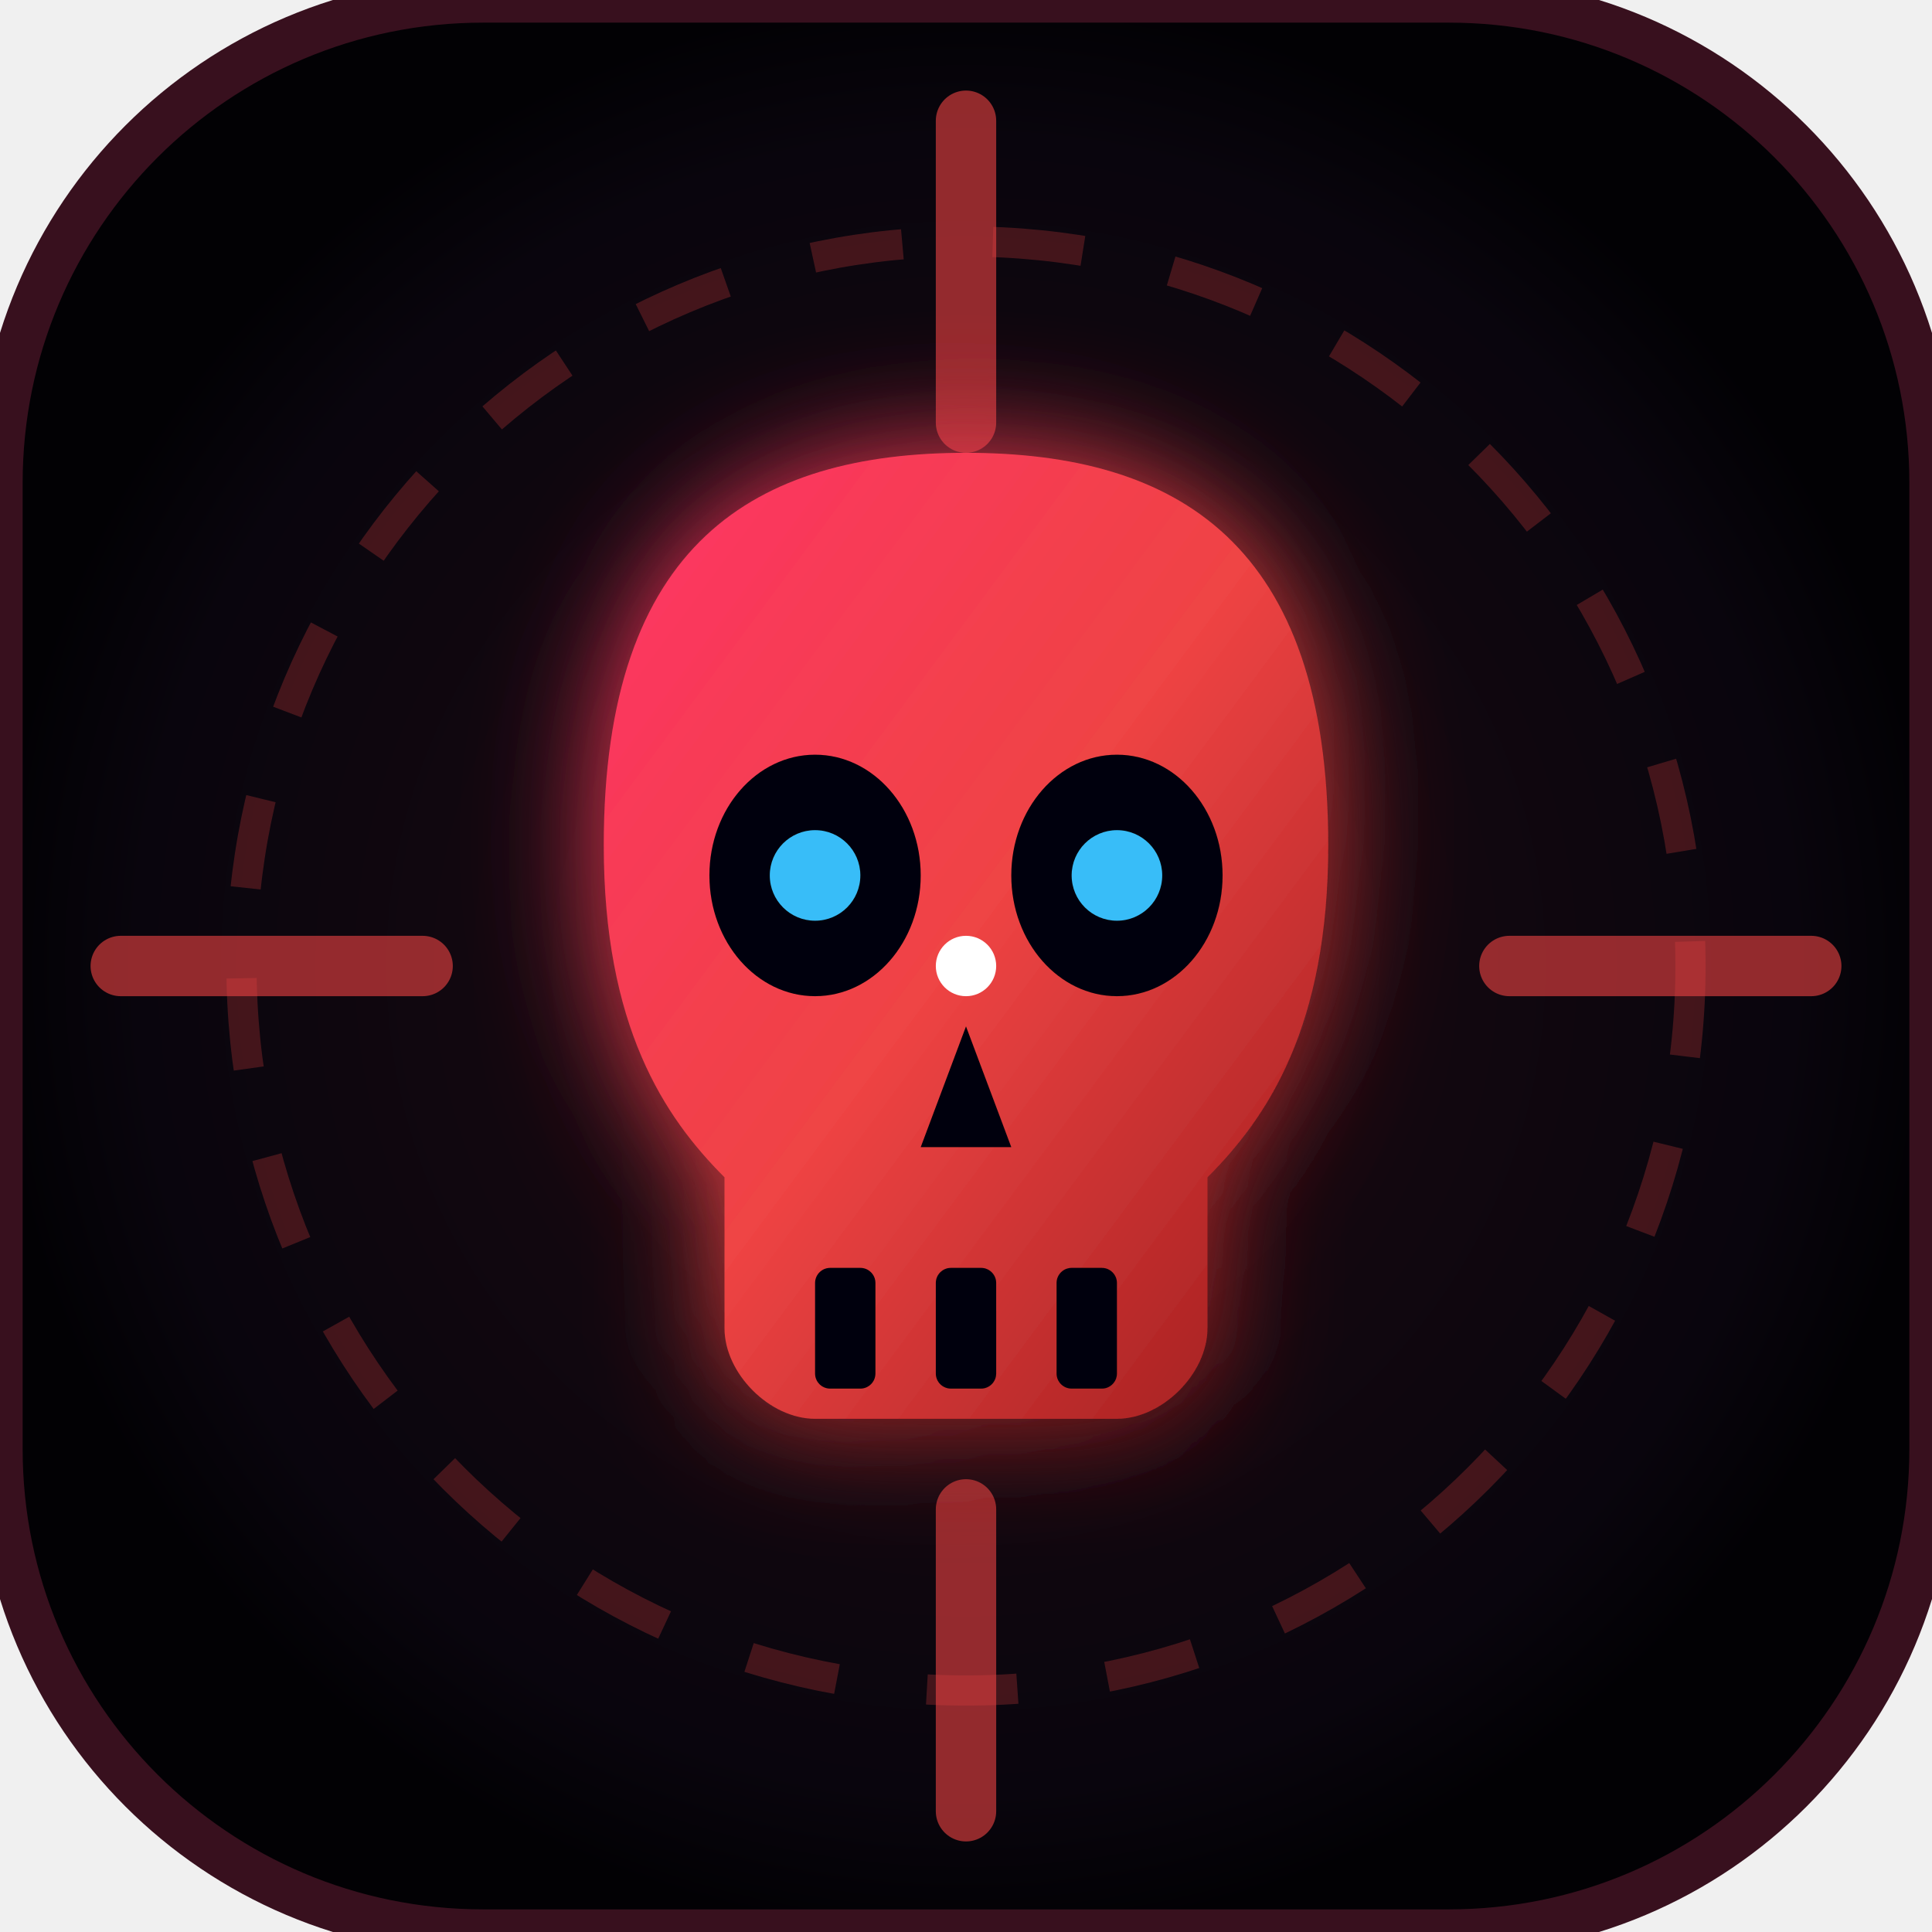
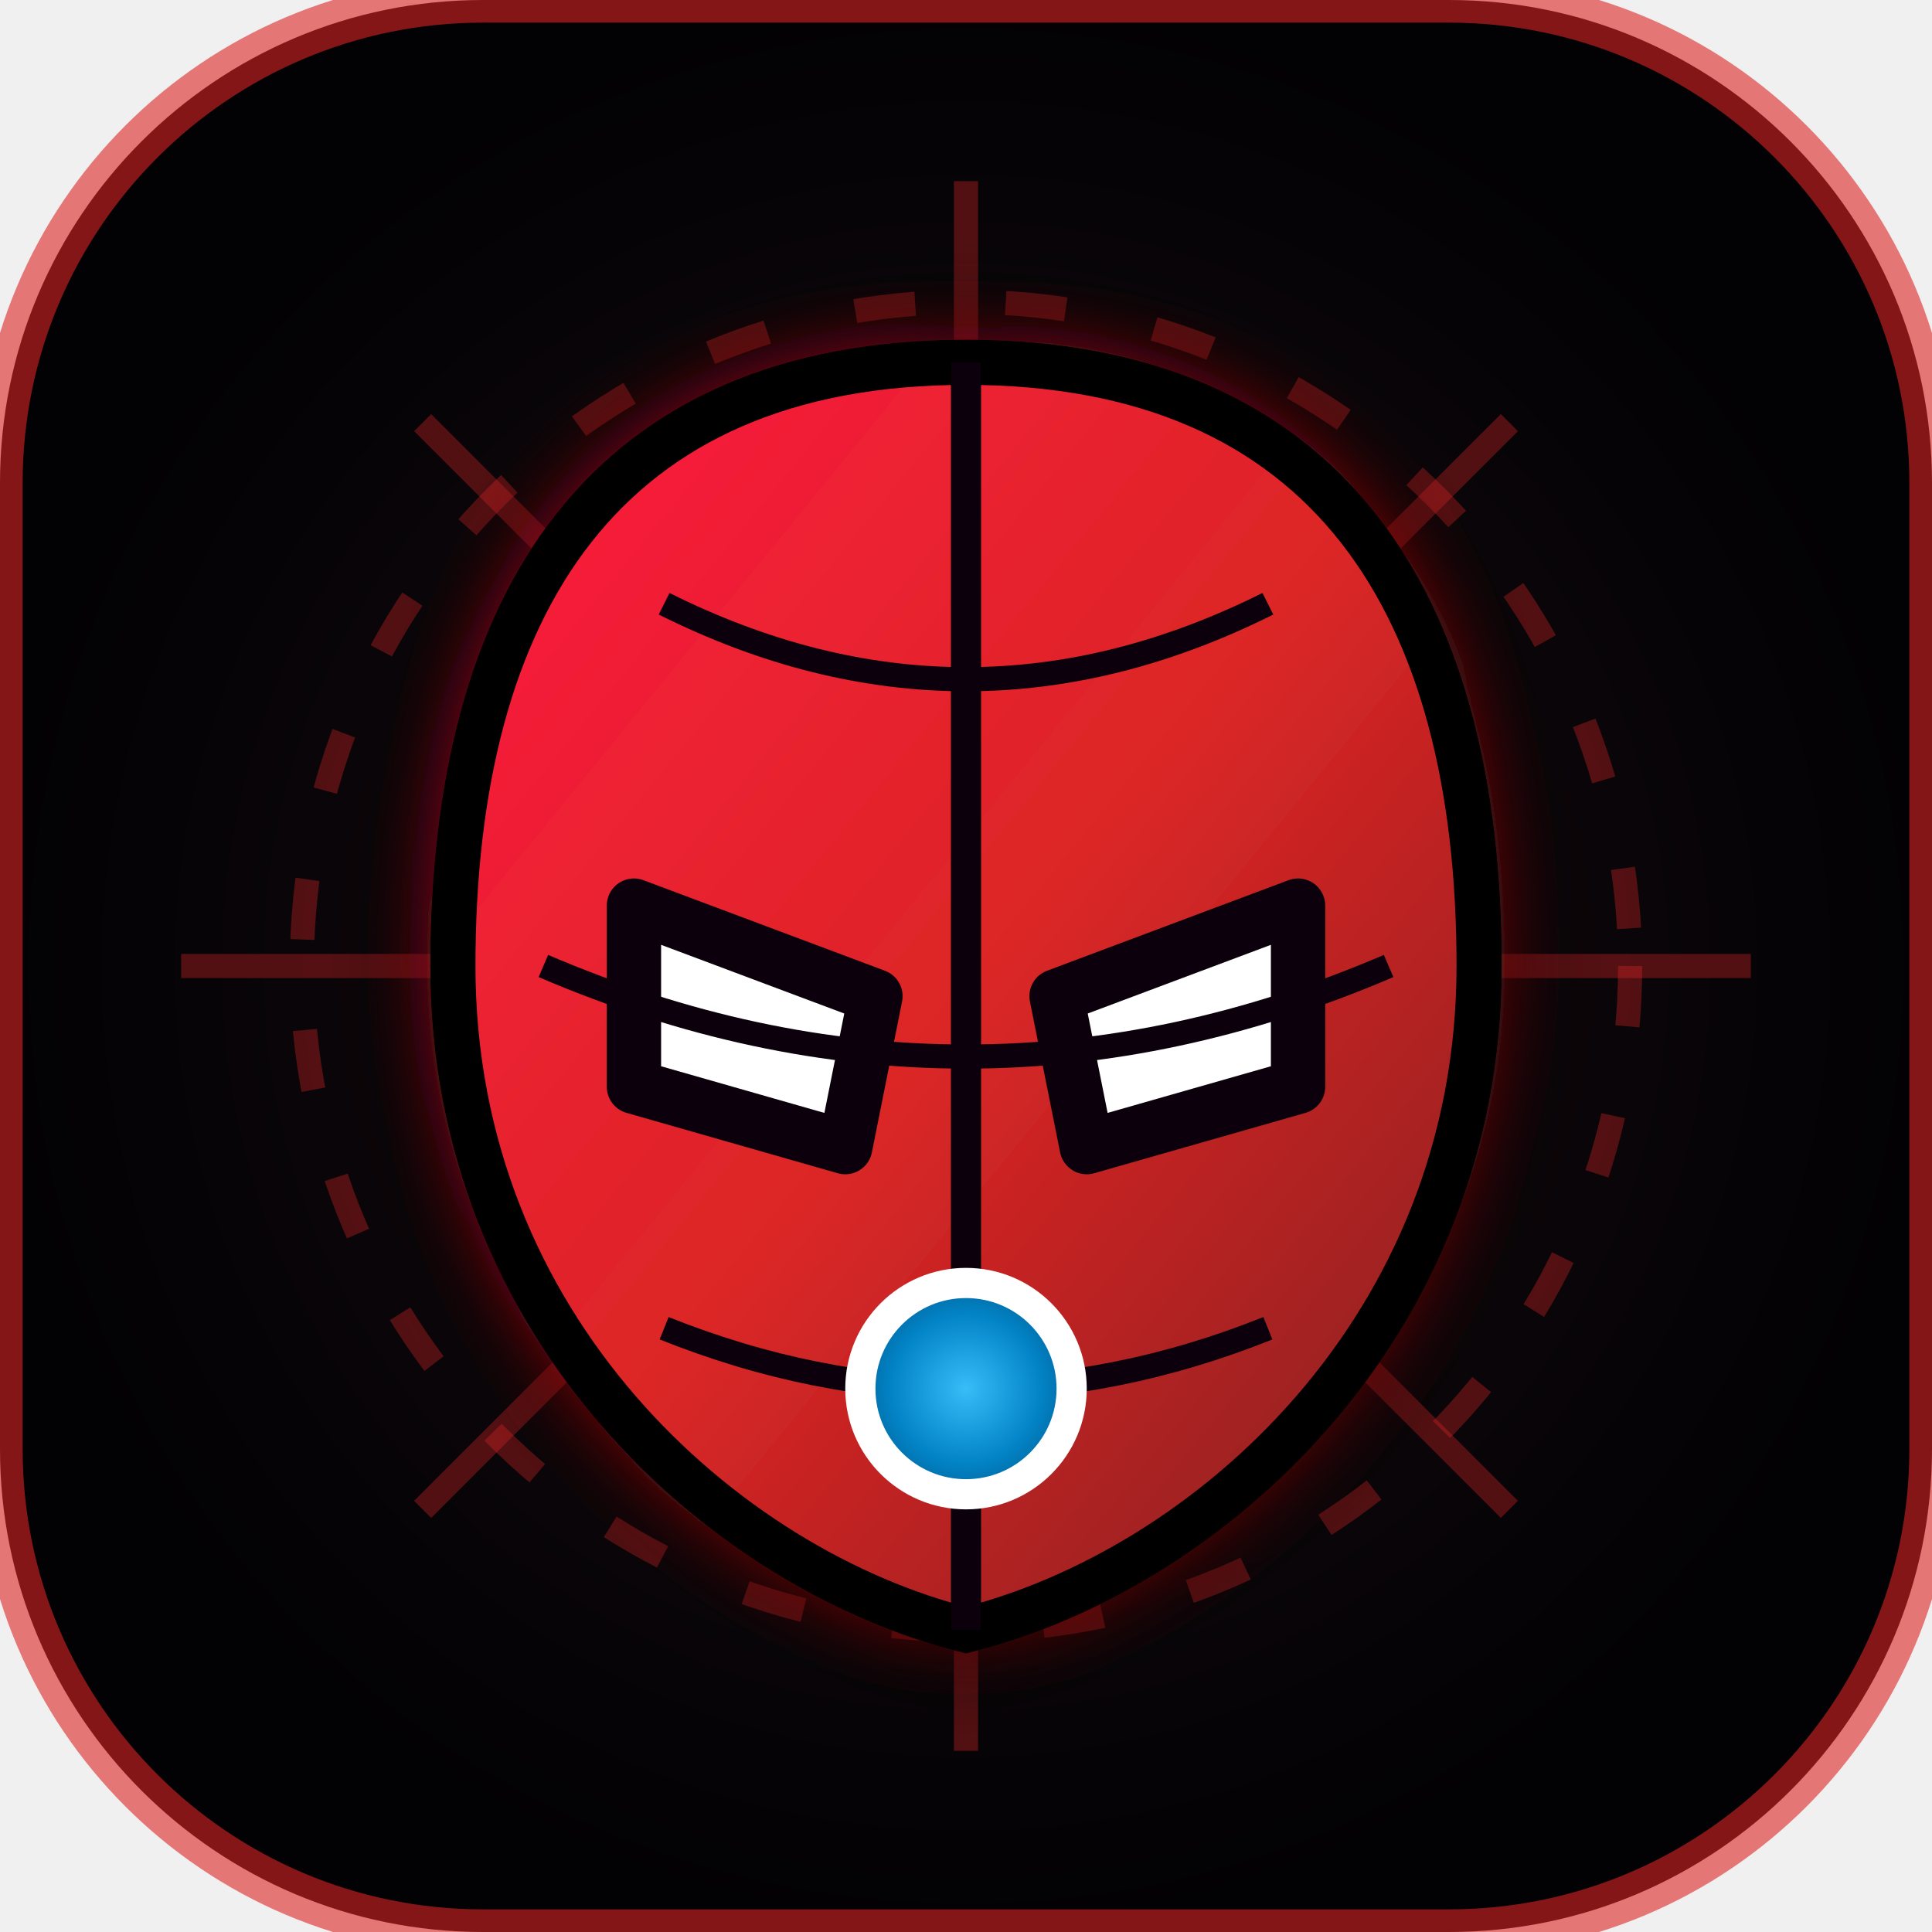
<svg xmlns="http://www.w3.org/2000/svg" viewBox="0 0 64 64" width="64" height="64">
  <defs>
-     <radialGradient id="bgGlow" cx="50%" cy="50%" r="50%">
-       <stop offset="0%" stop-color="#1e0a12" />
-       <stop offset="85%" stop-color="#09050d" />
+     <radialGradient id="spideyBg" cx="50%" cy="50%" r="50%">
+       <stop offset="0%" stop-color="#1c070c" />
+       <stop offset="70%" stop-color="#090508" />
      <stop offset="100%" stop-color="#020104" />
    </radialGradient>
-     <linearGradient id="neonRed" x1="0%" y1="0%" x2="100%" y2="100%">
-       <stop offset="0%" stop-color="#ff3366" />
-       <stop offset="50%" stop-color="#ef4444" />
-       <stop offset="100%" stop-color="#991b1b" />
+     <linearGradient id="spideyRed" x1="0%" y1="0%" x2="100%" y2="100%">
+       <stop offset="0%" stop-color="#ff1a40" />
+       <stop offset="50%" stop-color="#dc2626" />
+       <stop offset="100%" stop-color="#7f1d1d" />
    </linearGradient>
-     <linearGradient id="cyanAccent" x1="0%" y1="0%" x2="100%" y2="100%">
+     <radialGradient id="blueGlow" cx="50%" cy="50%" r="50%">
      <stop offset="0%" stop-color="#38bdf8" />
-       <stop offset="100%" stop-color="#06b6d4" />
-     </linearGradient>
-     <filter id="glow" x="-20%" y="-20%" width="140%" height="140%">
-       <feGaussianBlur stdDeviation="2" result="blur" />
+       <stop offset="70%" stop-color="#0284c7" />
+       <stop offset="100%" stop-color="#0369a1" />
+     </radialGradient>
+     <filter id="crimsonGlow" x="-20%" y="-20%" width="140%" height="140%">
+       <feGaussianBlur stdDeviation="1.5" result="blur" />
      <feComposite in="SourceGraphic" in2="blur" operator="over" />
    </filter>
  </defs>
-   <rect width="64" height="64" rx="16" fill="url(#bgGlow)" stroke="#38101e" stroke-width="1.5" />
-   <circle cx="32" cy="32" r="24" fill="none" stroke="#ef4444" stroke-width="1" stroke-opacity="0.25" stroke-dasharray="3 3" />
-   <line x1="32" y1="4" x2="32" y2="14" stroke="#ef4444" stroke-width="2" stroke-linecap="round" stroke-opacity="0.6" />
-   <line x1="32" y1="50" x2="32" y2="60" stroke="#ef4444" stroke-width="2" stroke-linecap="round" stroke-opacity="0.6" />
-   <line x1="4" y1="32" x2="14" y2="32" stroke="#ef4444" stroke-width="2" stroke-linecap="round" stroke-opacity="0.6" />
-   <line x1="50" y1="32" x2="60" y2="32" stroke="#ef4444" stroke-width="2" stroke-linecap="round" stroke-opacity="0.6" />
-   <g filter="url(#glow)">
-     <path d="M20 28 C20 18 25 15 32 15 C39 15 44 18 44 28 C44 34 42 37 40 39 L40 44 C40 45.5 38.5 47 37 47 L27 47 C25.5 47 24 45.5 24 44 L24 39 C22 37 20 34 20 28 Z" fill="url(#neonRed)" />
-     <ellipse cx="27" cy="29" rx="3.5" ry="4" fill="#050308" />
-     <circle cx="27" cy="29" r="1.5" fill="#38bdf8" />
-     <ellipse cx="37" cy="29" rx="3.5" ry="4" fill="#050308" />
-     <circle cx="37" cy="29" r="1.5" fill="#38bdf8" />
-     <polygon points="32,34 30.5,38 33.5,38" fill="#050308" />
-     <rect x="27" y="42" width="2" height="4" rx="0.5" fill="#050308" />
-     <rect x="31" y="42" width="2" height="4" rx="0.5" fill="#050308" />
-     <rect x="35" y="42" width="2" height="4" rx="0.5" fill="#050308" />
+   <rect width="64" height="64" rx="16" fill="url(#spideyBg)" stroke="#dc2626" stroke-width="1.5" stroke-opacity="0.6" />
+   <g stroke="#dc2626" stroke-width="0.8" stroke-opacity="0.35" fill="none">
+     <line x1="32" y1="6" x2="32" y2="58" />
+     <line x1="6" y1="32" x2="58" y2="32" />
+     <line x1="14" y1="14" x2="50" y2="50" />
+     <line x1="50" y1="14" x2="14" y2="50" />
+     <circle cx="32" cy="32" r="12" />
+     <circle cx="32" cy="32" r="22" stroke-dasharray="2 3" />
  </g>
-   <circle cx="32" cy="32" r="1" fill="#ffffff" />
+   <g filter="url(#crimsonGlow)">
+     <path d="M32 12 C44 12 49 20 49 32 C49 44 40 52 32 54 C24 52 15 44 15 32 C15 20 20 12 32 12 Z" fill="url(#spideyRed)" stroke="#000000" stroke-width="1.5" />
+     <polygon points="21,30 29,33 28,38 21,36" fill="#ffffff" stroke="#090508" stroke-width="1.8" stroke-linejoin="round" />
+     <polygon points="43,30 35,33 36,38 43,36" fill="#ffffff" stroke="#090508" stroke-width="1.8" stroke-linejoin="round" />
+     <path d="M32 12 L32 54" stroke="#090508" stroke-width="1" />
+     <path d="M22 20 Q32 25 42 20" stroke="#090508" stroke-width="0.8" fill="none" />
+     <path d="M18 32 Q32 38 46 32" stroke="#090508" stroke-width="0.8" fill="none" />
+     <path d="M22 44 Q32 48 42 44" stroke="#090508" stroke-width="0.8" fill="none" />
+   </g>
+   <circle cx="32" cy="46" r="3.5" fill="url(#blueGlow)" stroke="#ffffff" stroke-width="1" />
</svg>
